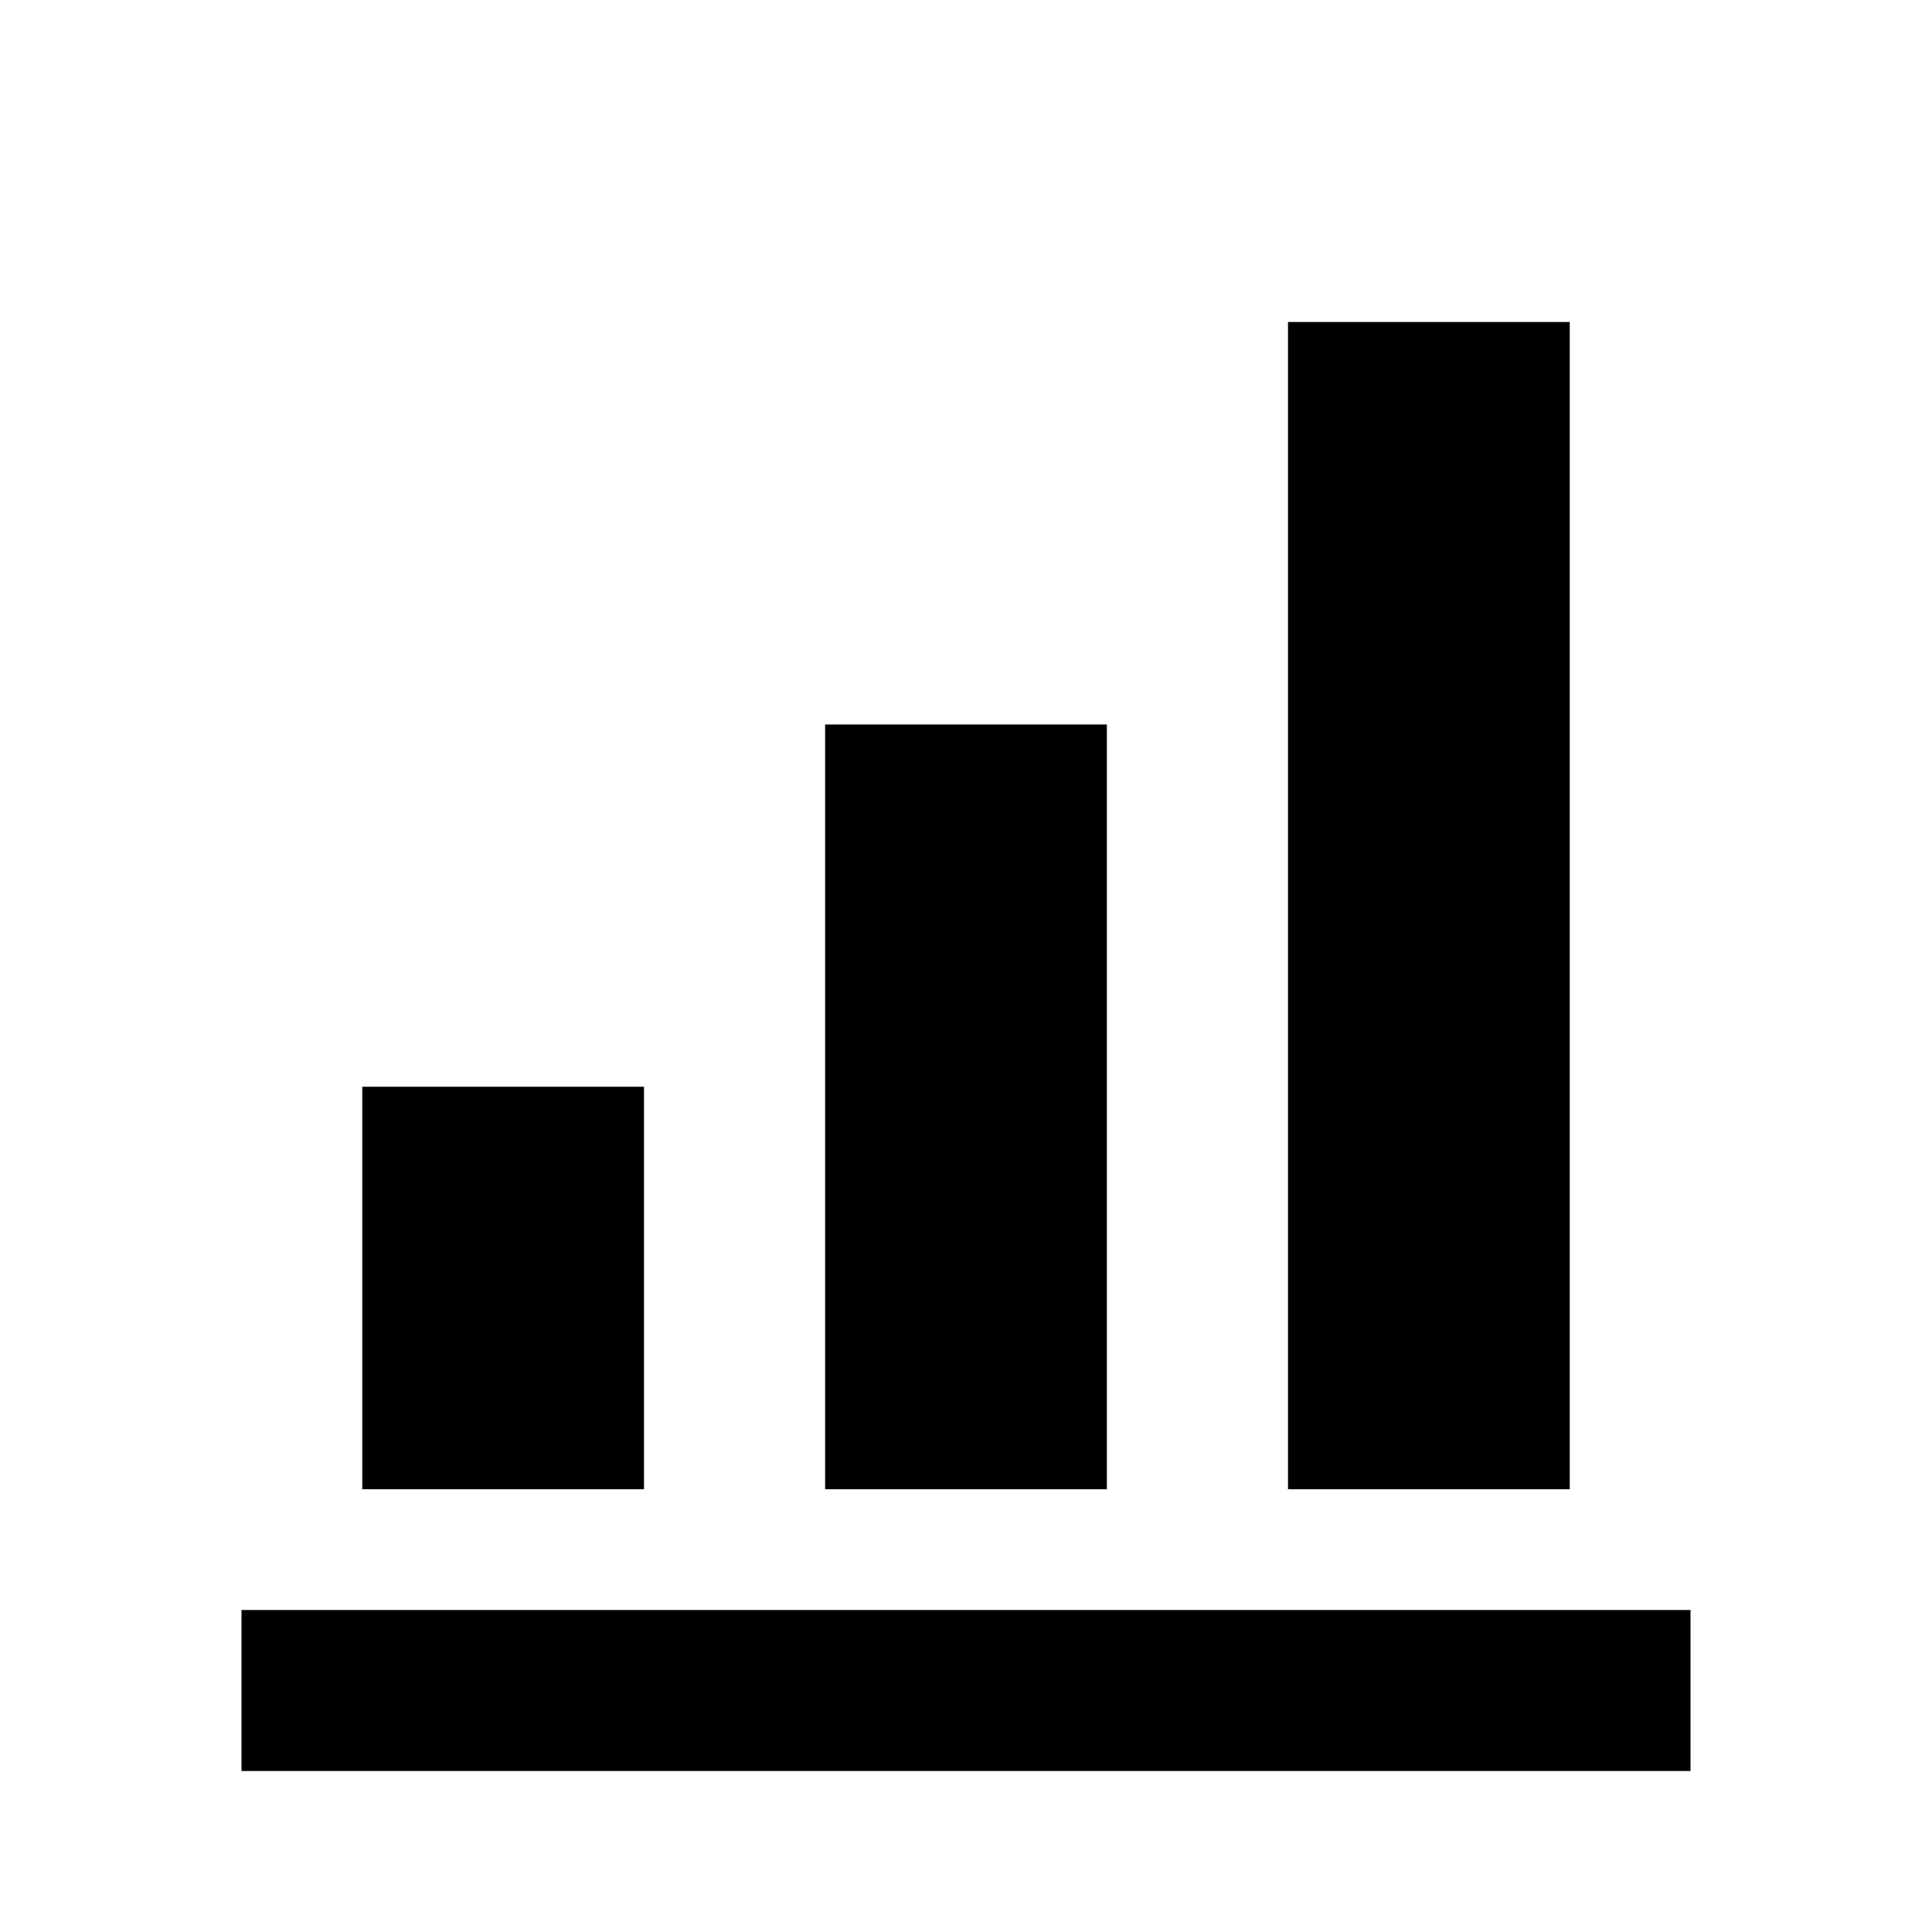
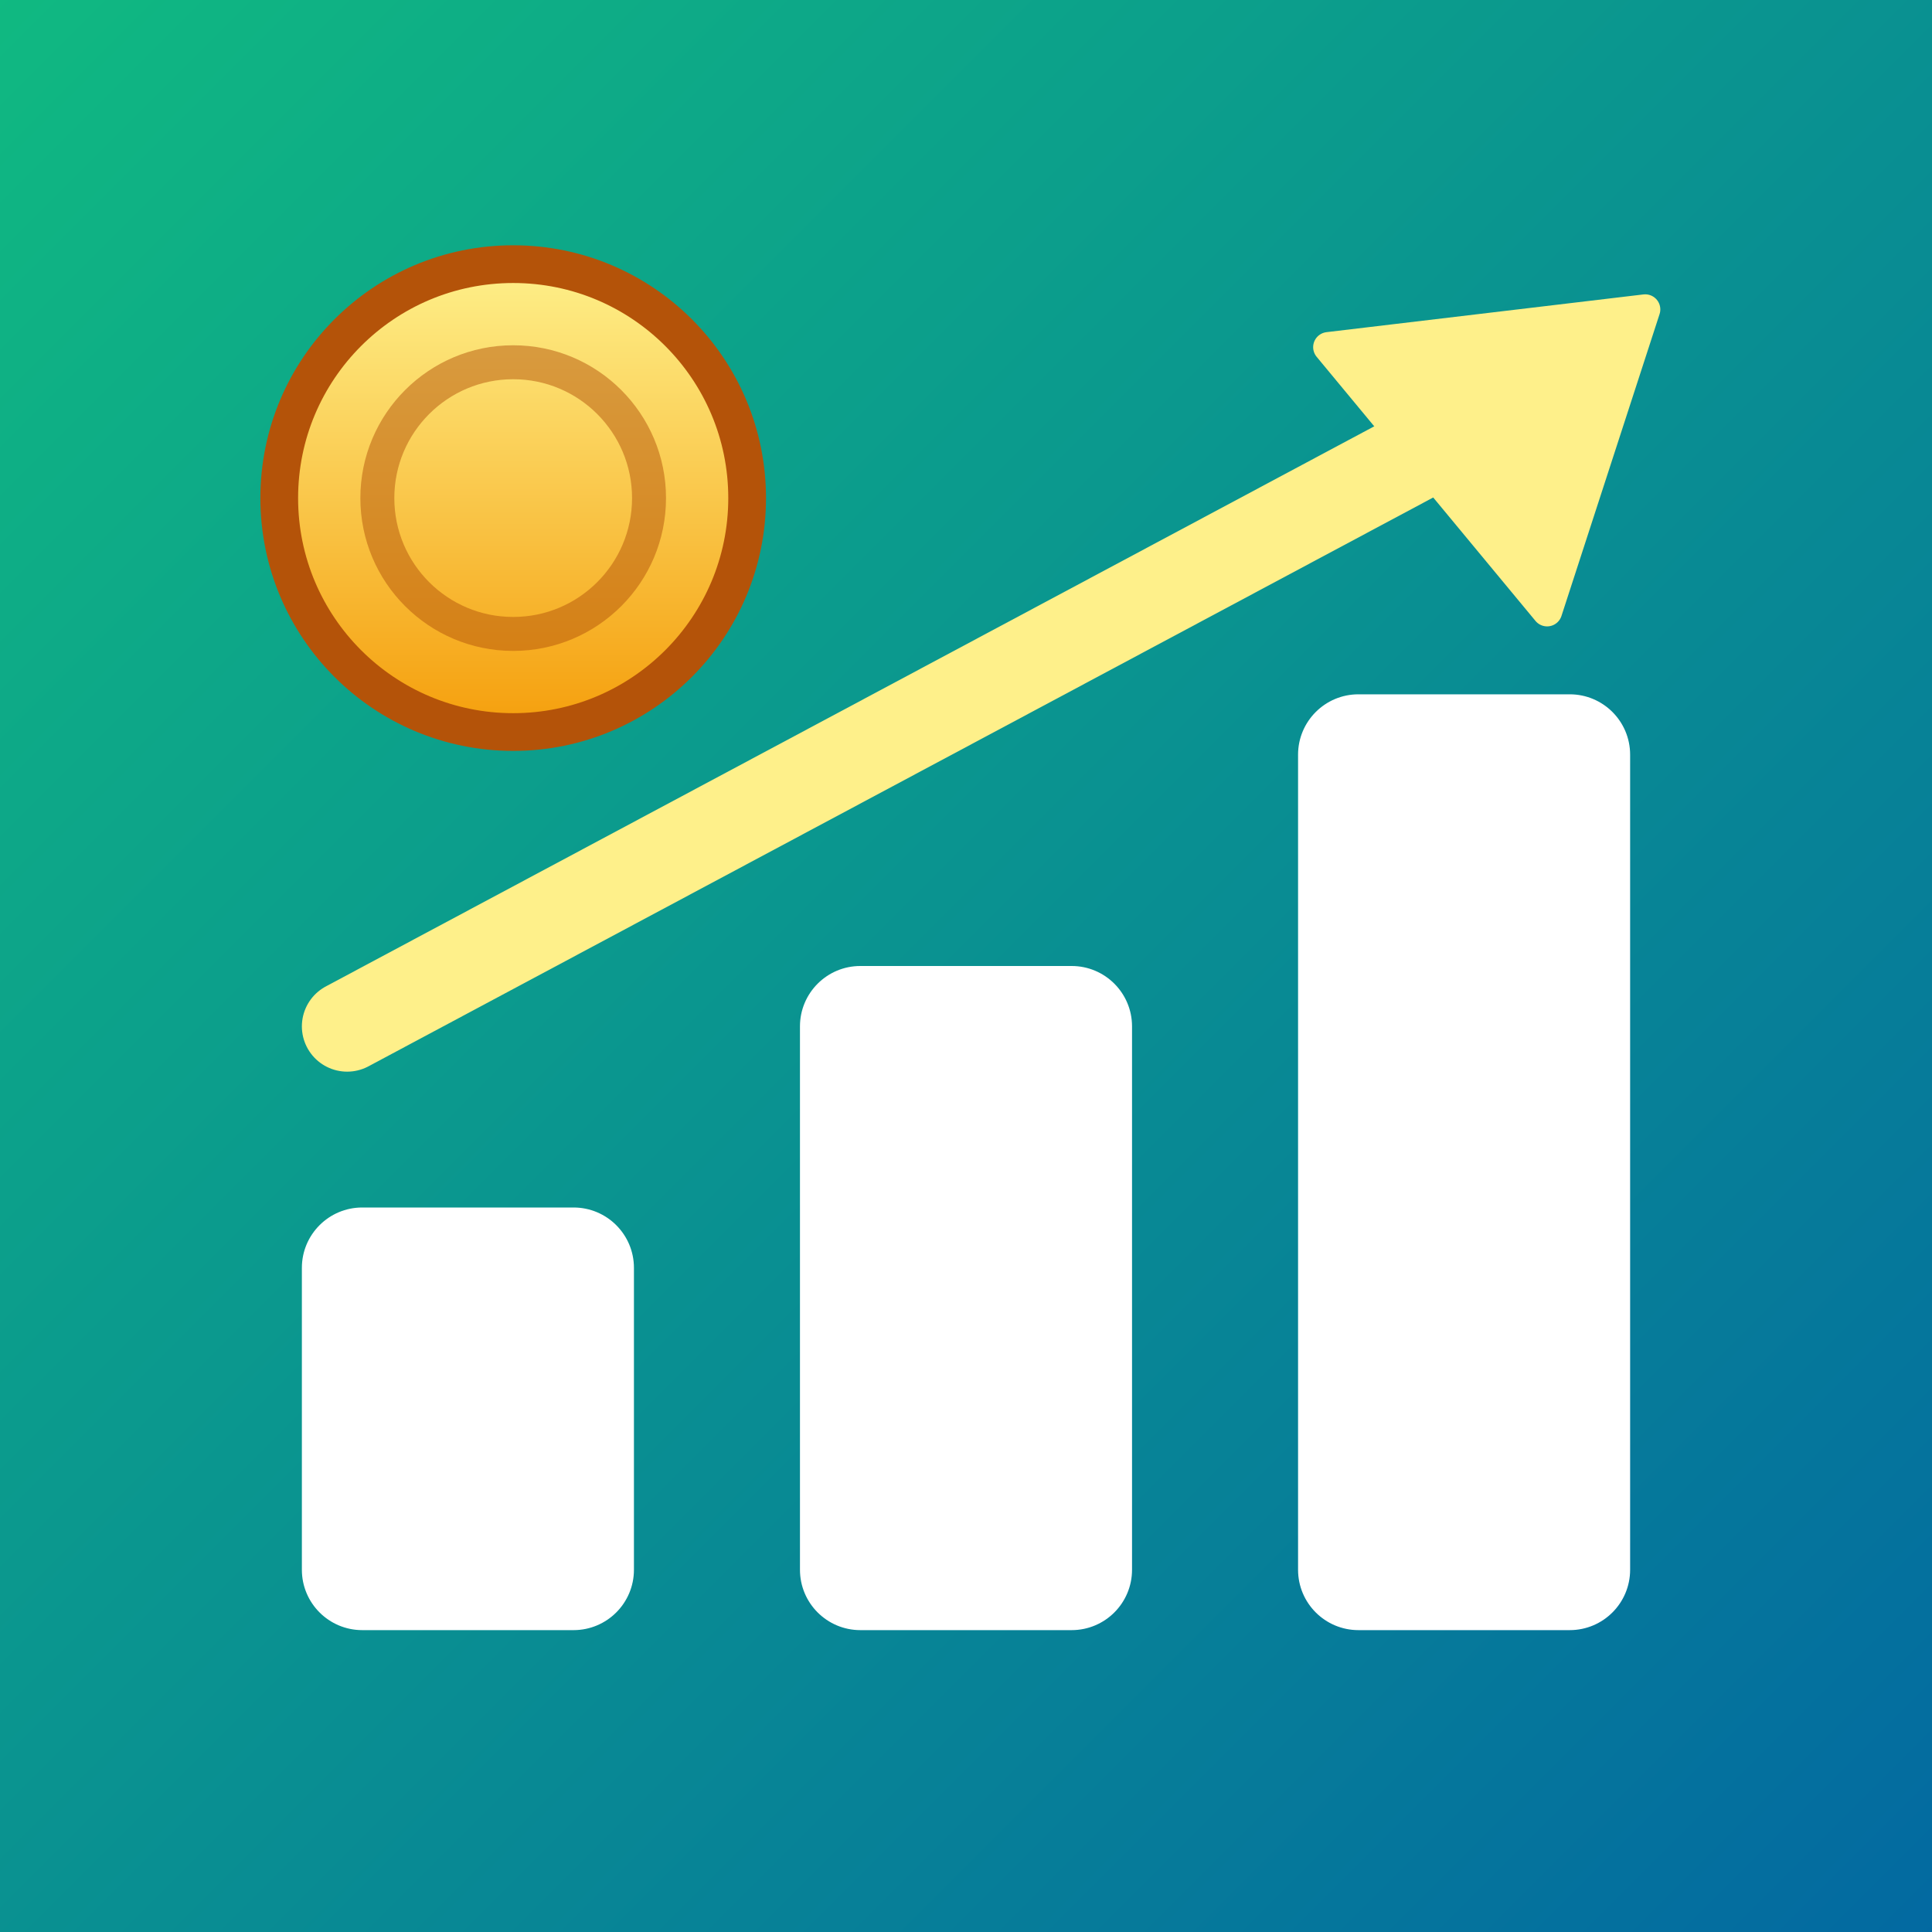
- <svg xmlns="http://www.w3.org/2000/svg" viewBox="0 0 48 48">
-   <rect width="48" height="48" fill="white" />
-   <path fill="black" d="M6 40h36v4H6zM9 27h7v10H9zM20.5 18h7v19h-7zM32 8h7v29h-7z" />
+ <svg xmlns="http://www.w3.org/2000/svg" viewBox="0 0 512 512" role="img" aria-labelledby="title">
+   <defs>
+     <linearGradient id="bg" x1="0" y1="0" x2="1" y2="1">
+       <stop offset="0" stop-color="#10B981" />
+       <stop offset="1" stop-color="#0369A1" />
+     </linearGradient>
+     <linearGradient id="coin" x1="0" y1="0" x2="0" y2="1">
+       <stop offset="0" stop-color="#FEF08A" />
+       <stop offset="1" stop-color="#F59E0B" />
+     </linearGradient>
+   </defs>
+   <rect width="512" height="512" fill="url(#bg)" />
+   <g fill="#FFFFFF">
+     <rect x="80" y="320" width="88" height="112" rx="16" />
+     <rect x="212" y="256" width="88" height="176" rx="16" />
+     <rect x="344" y="184" width="88" height="248" rx="16" />
+   </g>
+   <path d="M92 272 L238 194 L384 116" fill="none" stroke="#FEF08A" stroke-width="24" stroke-linecap="round" stroke-linejoin="round" />
+   <path d="M352 92 L436 82 L410 162 Z" fill="#FEF08A" stroke="#FEF08A" stroke-width="8" stroke-linejoin="round" />
+   <circle cx="136" cy="132" r="62" fill="url(#coin)" stroke="#B45309" stroke-width="10" />
+   <circle cx="136" cy="132" r="36" fill="none" stroke="#B45309" stroke-width="9" opacity="0.5" />
</svg>
